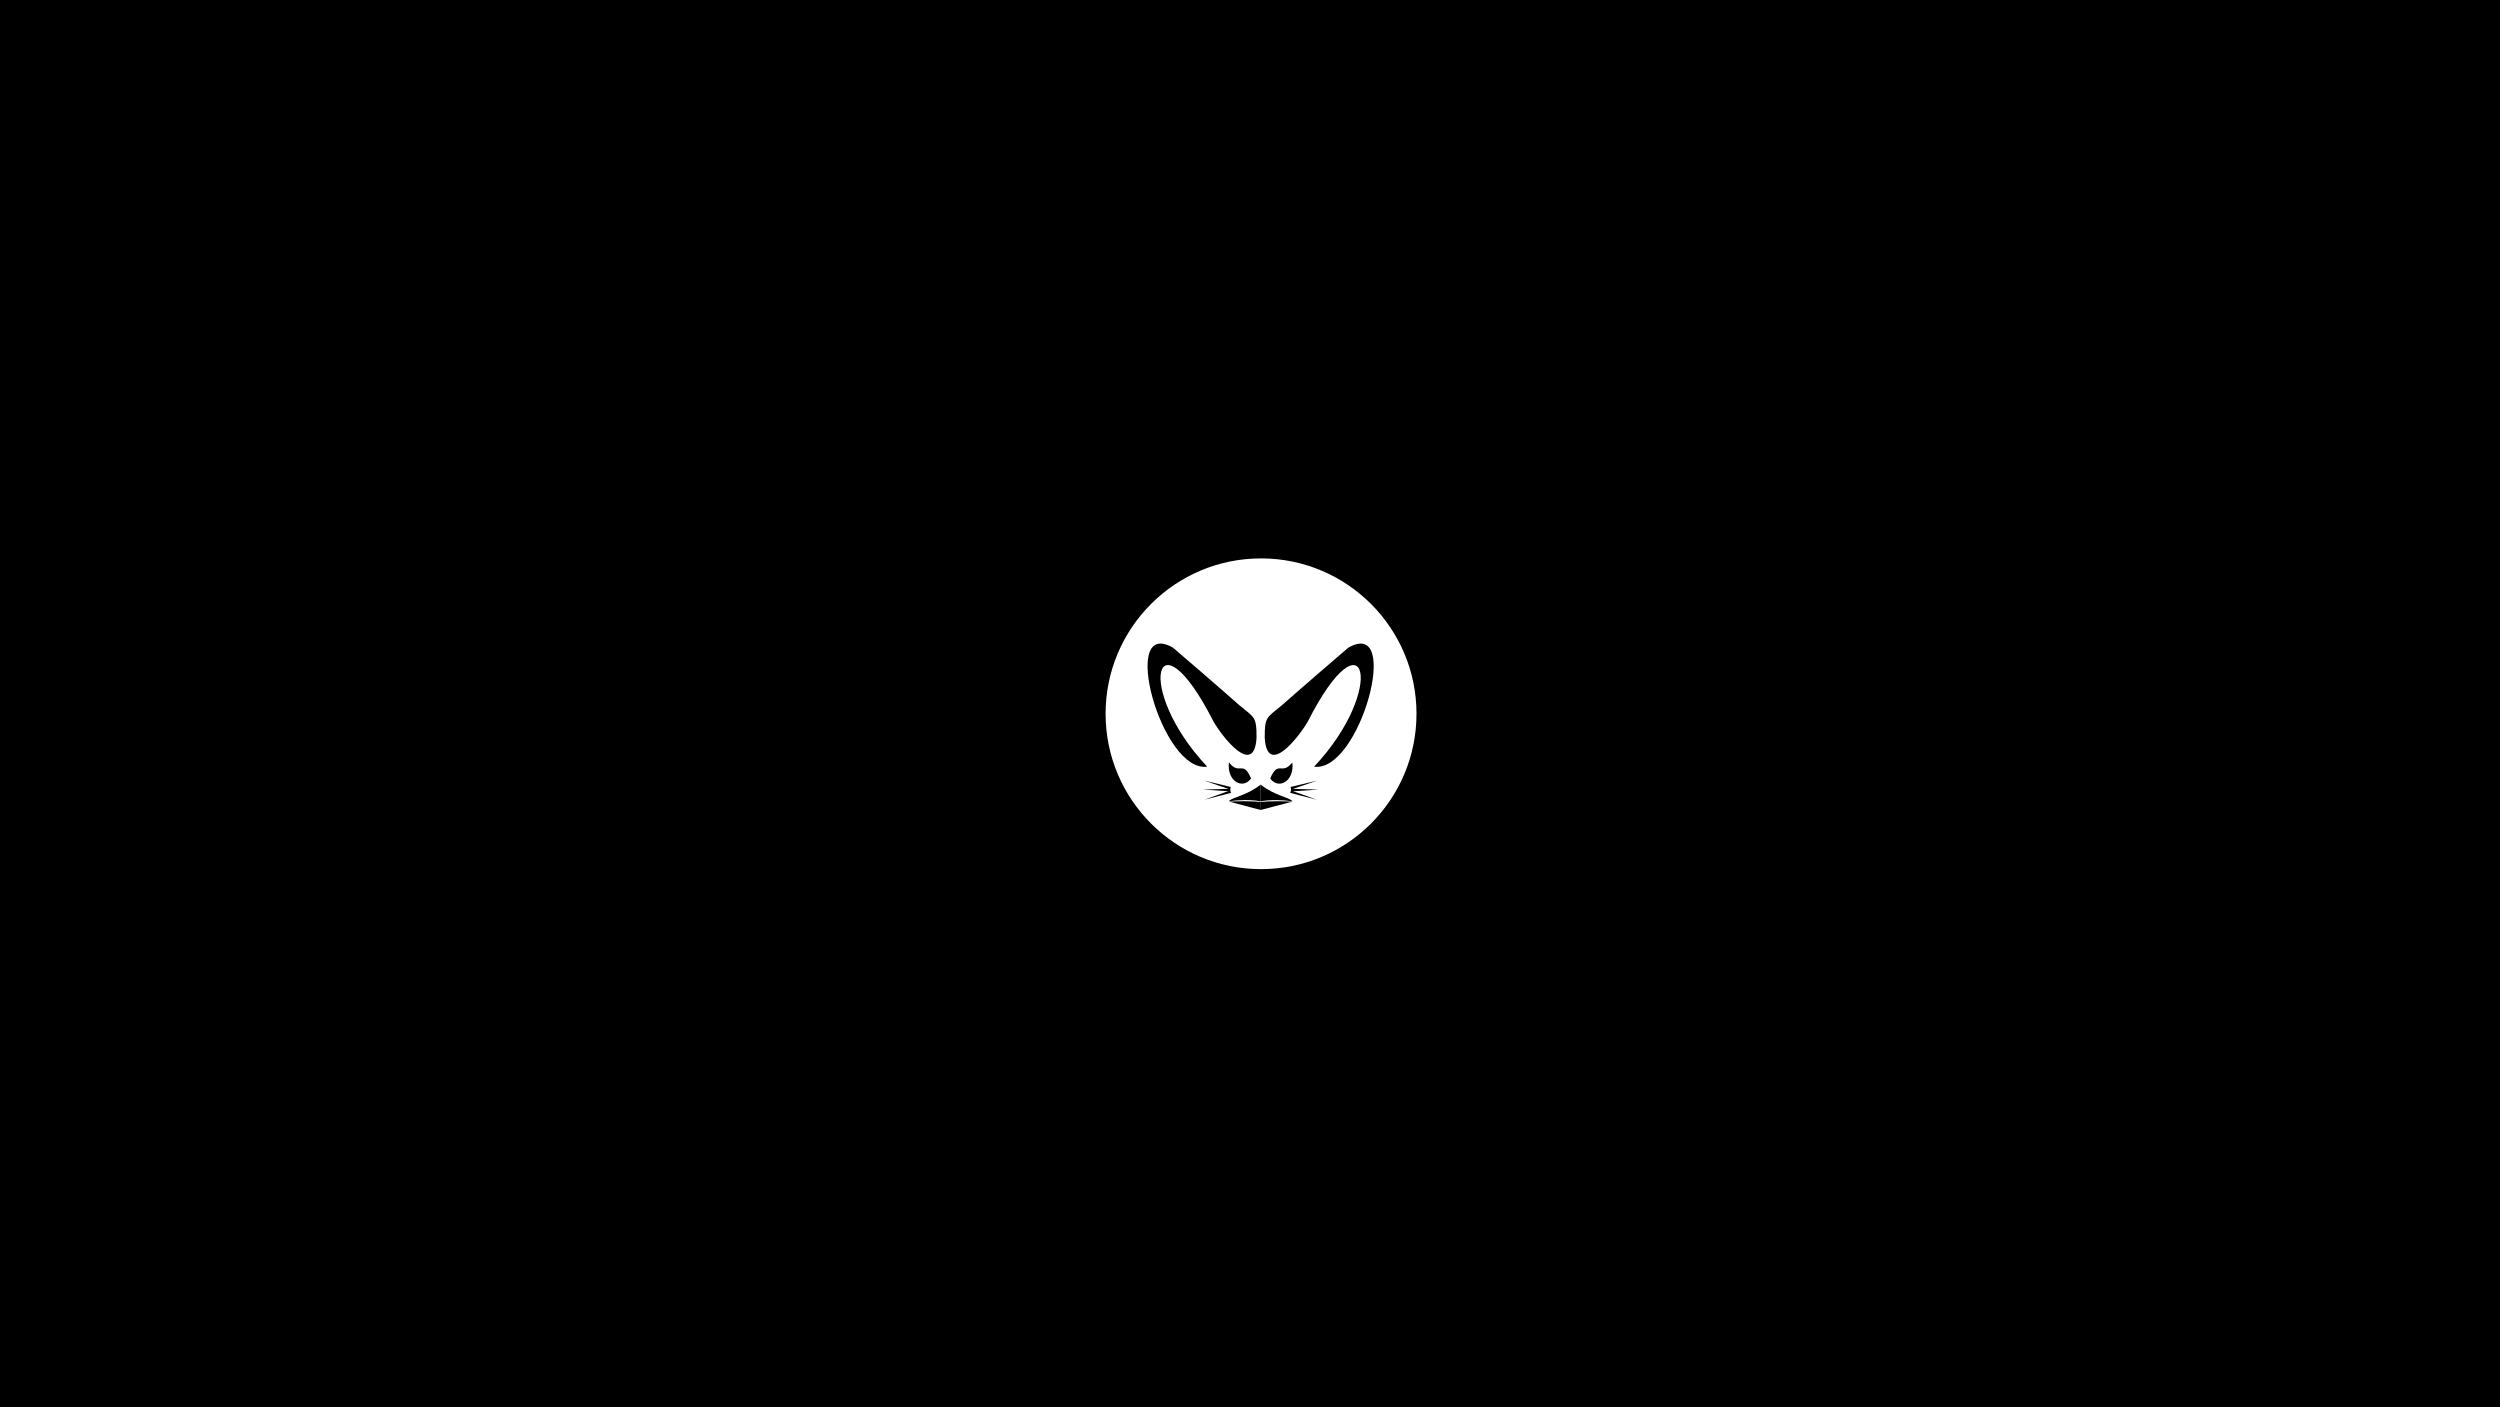
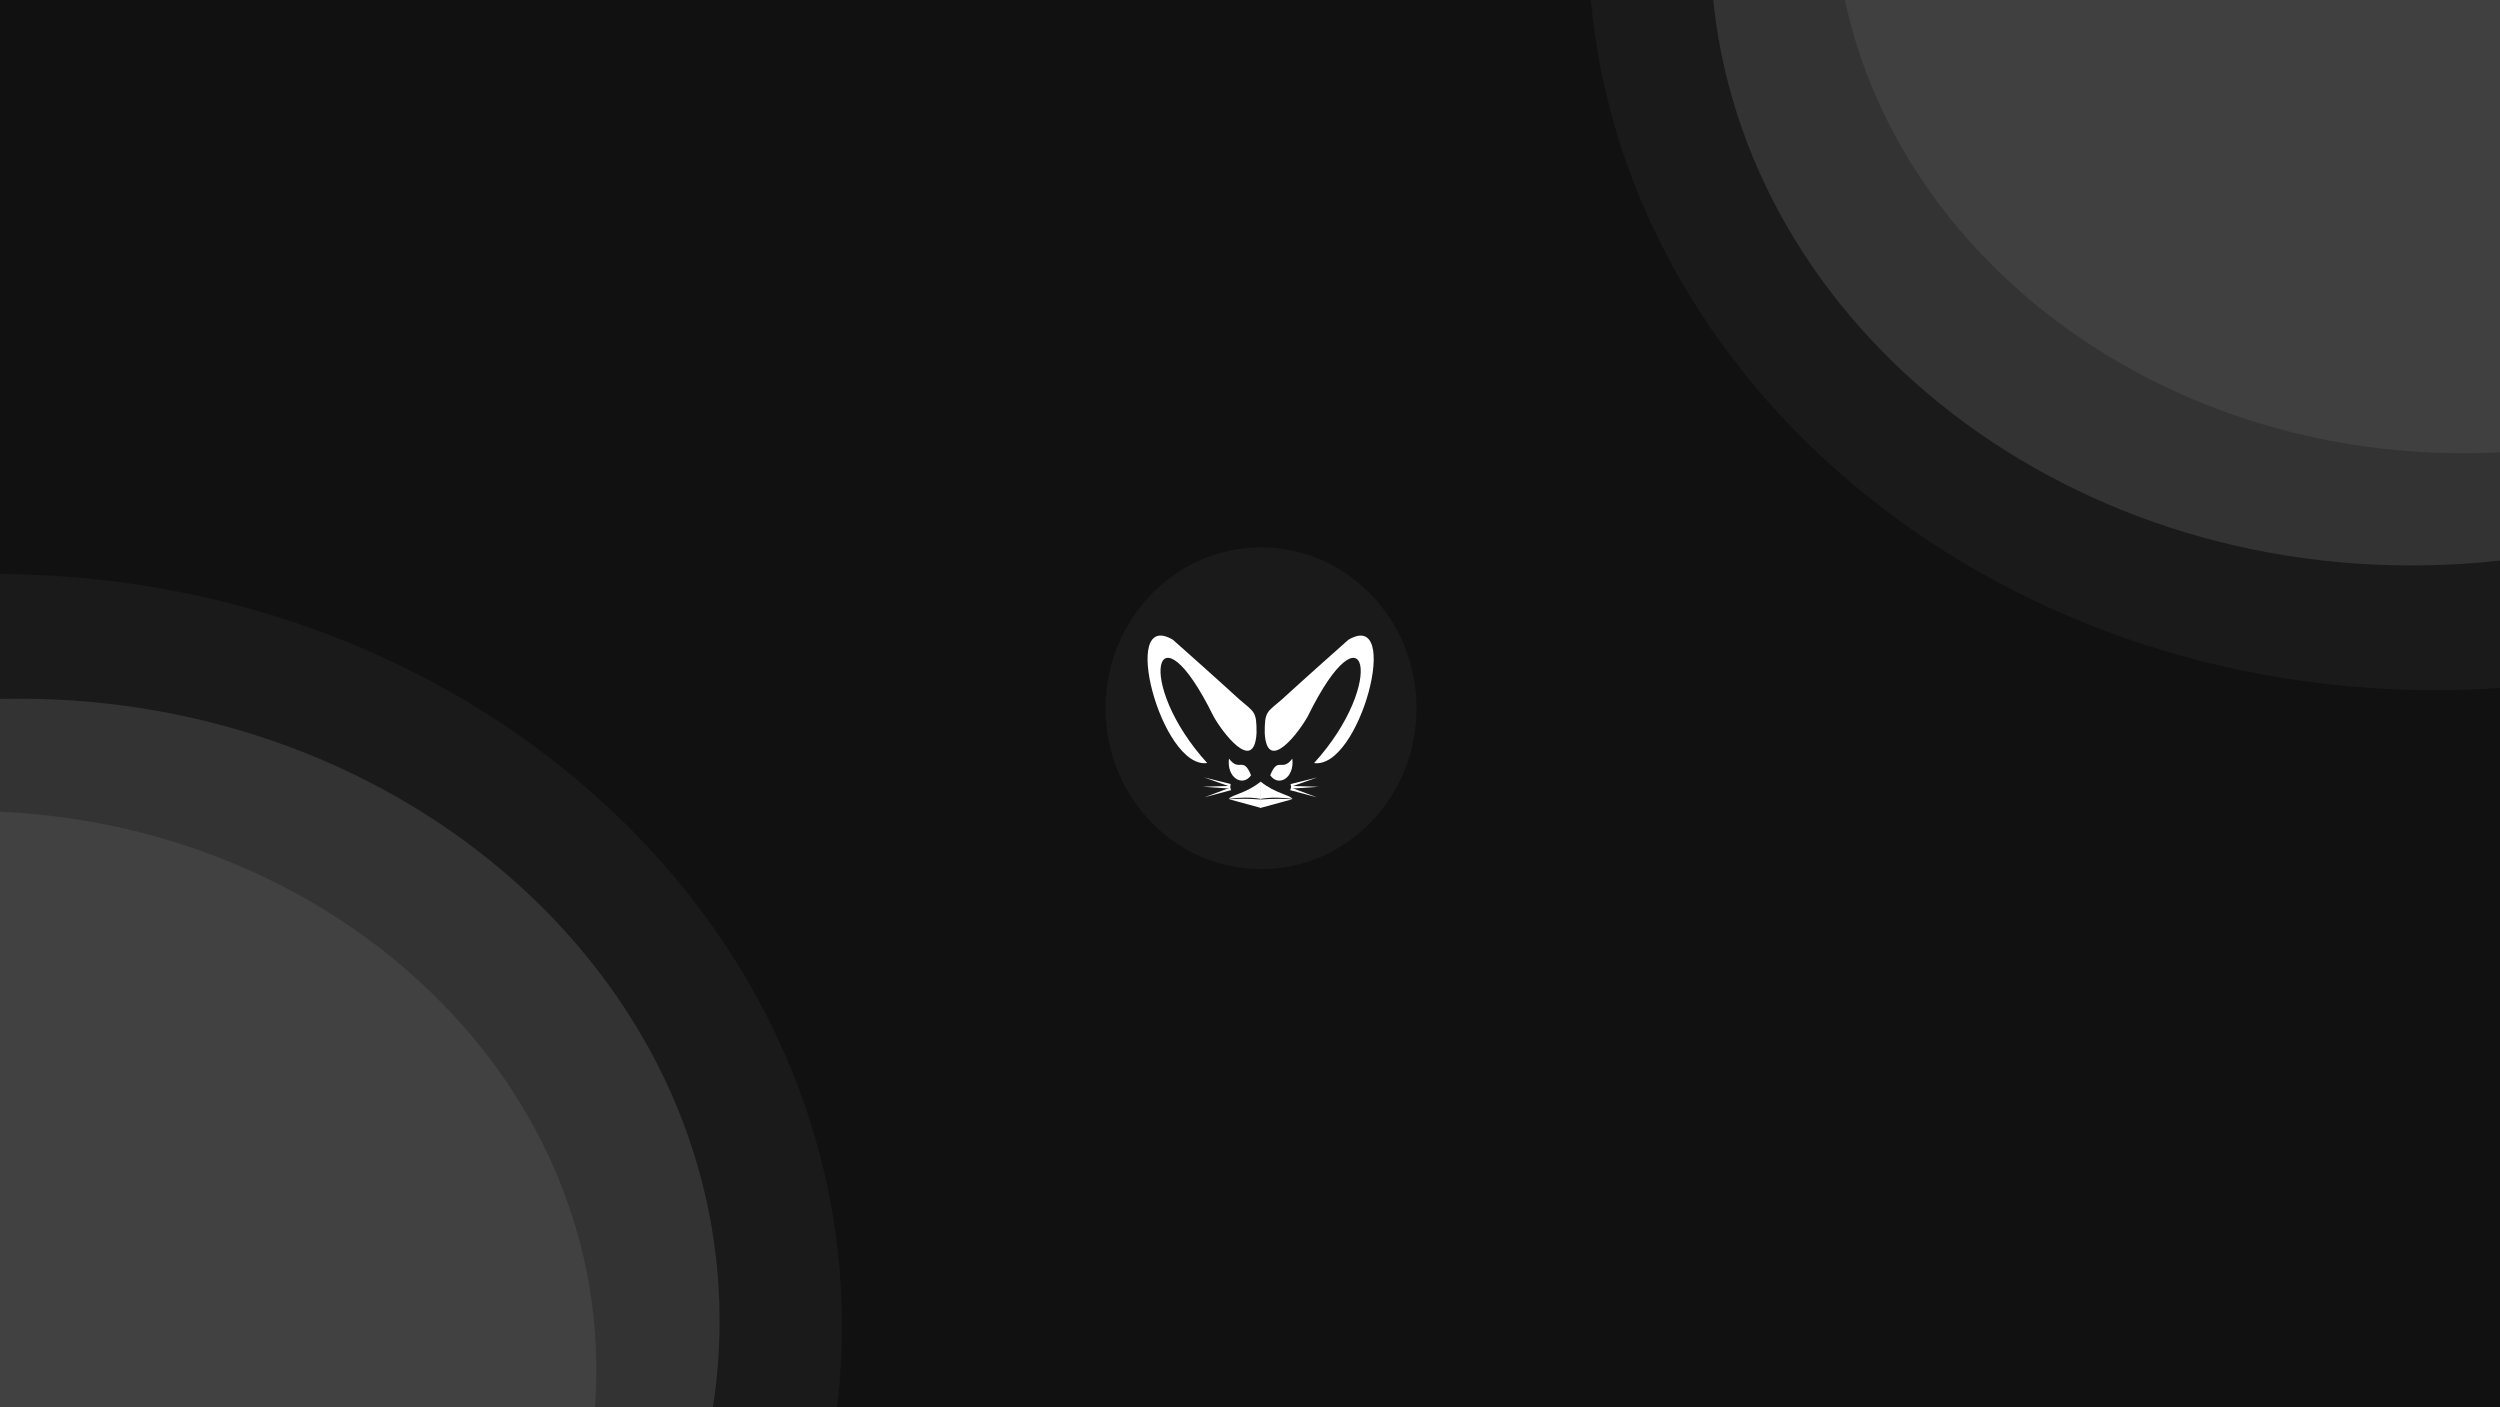
<svg xmlns="http://www.w3.org/2000/svg" width="1920mm" height="1080mm" viewBox="0 0 1920 1080" version="1.1" id="svg1" xml:space="preserve">
  <defs id="defs1">
    <rect x="80.672" y="468.29" width="105.267" height="55.093" id="rect1-6" />
  </defs>
  <g id="layer1" transform="translate(-0.520596,-0.520596)">
-     <rect style="fill:#000000;stroke-width:0.265" id="rect1" width="1923.082" height="1083.881" x="-1.562" y="-0.521" />
-     <g id="g1" transform="matrix(1.508481,0,0,1.456796,809.9085,388.8844)">
-       <g id="layer1-2">
-         <ellipse style="fill:#ffffff;fill-opacity:1;stroke-width:0.265" id="path7" cx="105.466" cy="109.699" rx="79.145" ry="81.906" />
+     <rect style="fill:#111111;stroke-width:0.265;fill-opacity:1" id="rect1" width="1923.082" height="1083.881" x="-1.562" y="-0.521" />
+     <g id="g1" transform="matrix(1.508481,0,0,1.508481,809.9085,378.9812)" style="fill:#1a1a1a">
+       <g id="layer1-2" style="fill:#1a1a1a">
+         <ellipse style="fill:#1a1a1a;fill-opacity:1;stroke-width:0.265" id="path7" cx="105.466" cy="109.699" rx="79.145" ry="81.906" />
      </g>
-       <g id="g85" style="display:inline;fill:#000000;fill-opacity:1" transform="matrix(1.116056,0,0,1.116056,-16.33764,-21.28677)">
-         <g id="g99" style="fill:#000000;fill-opacity:1">
-           <g id="g77" style="fill:#000000;fill-opacity:1">
-             <path style="fill:#000000;fill-opacity:1;stroke-width:0.265" d="m 87.365,120.875 c 3.836,7.073 18.602,26.837 19.718,7.874 0.05,-10.024 -0.858,-9.441 -7.874,-15.455 C 89.312,104.215 74.988,91.493 68.949,86.125 44.189,71.522 63.74,145.326 84.567,142.349 51.06,105.486 61.035,67.347 87.365,120.875 Z" id="path71" />
-             <path style="fill:#000000;fill-opacity:1;stroke-width:0.265" d="m 95.517,154.712 -12.247,3.274 11.729,-4.399 z" id="path72" />
-             <path style="fill:#000000;fill-opacity:1;stroke-width:0.265" d="m 95.16,154.023 -12.648,-0.854 12.521,-0.377 z" id="path73" />
-             <path style="fill:#000000;fill-opacity:1;stroke-width:0.265" d="m 95.072,153.146 -11.947,-4.24 12.158,3.02 z" id="path74" />
-             <path style="fill:#000000;fill-opacity:1;stroke-width:0.265" d="m 104.579,147.928 c -3.639,-8.97 -5.276,-1.191 -10.077,-7.592 -1.082,8.835 6.288,13.059 10.077,7.592 z" id="path75" />
-             <path style="fill:#000000;fill-opacity:1;stroke-width:0.265" d="m 108.959,150.846 v 7.855 c -4.601,-0.818 -9.724,-0.695 -14.552,0 1.615,-2.032 7.721,-2.381 14.552,-7.855 z" id="path76" />
-             <path style="fill:#000000;fill-opacity:1;stroke-width:0.265" d="m 108.988,162.814 -0.013,-3.824 c -5.666,-0.42 -9.177,-0.372 -14.485,-0.14 z" id="path77" />
+       <g id="g85" style="display:inline;fill:#ffffff;fill-opacity:1" transform="matrix(1.116056,0,0,1.116056,-16.33764,-21.28677)">
+         <g id="g99" style="fill:#ffffff;fill-opacity:1">
+           <g id="g77" style="fill:#ffffff;fill-opacity:1">
+             <path style="fill:#ffffff;fill-opacity:1;stroke-width:0.265" d="m 87.365,120.875 c 3.836,7.073 18.602,26.837 19.718,7.874 0.05,-10.024 -0.858,-9.441 -7.874,-15.455 C 89.312,104.215 74.988,91.493 68.949,86.125 44.189,71.522 63.74,145.326 84.567,142.349 51.06,105.486 61.035,67.347 87.365,120.875 Z" id="path71" />
+             <path style="fill:#ffffff;fill-opacity:1;stroke-width:0.265" d="m 95.517,154.712 -12.247,3.274 11.729,-4.399 z" id="path72" />
+             <path style="fill:#ffffff;fill-opacity:1;stroke-width:0.265" d="m 95.16,154.023 -12.648,-0.854 12.521,-0.377 z" id="path73" />
+             <path style="fill:#ffffff;fill-opacity:1;stroke-width:0.265" d="m 95.072,153.146 -11.947,-4.24 12.158,3.02 z" id="path74" />
+             <path style="fill:#ffffff;fill-opacity:1;stroke-width:0.265" d="m 104.579,147.928 c -3.639,-8.97 -5.276,-1.191 -10.077,-7.592 -1.082,8.835 6.288,13.059 10.077,7.592 z" id="path75" />
+             <path style="fill:#ffffff;fill-opacity:1;stroke-width:0.265" d="m 108.959,150.846 v 7.855 c -4.601,-0.818 -9.724,-0.695 -14.552,0 1.615,-2.032 7.721,-2.381 14.552,-7.855 z" id="path76" />
+             <path style="fill:#ffffff;fill-opacity:1;stroke-width:0.265" d="m 108.988,162.814 -0.013,-3.824 c -5.666,-0.42 -9.177,-0.372 -14.485,-0.14 z" id="path77" />
          </g>
-           <g id="g84" transform="matrix(-1,0,0,1,251.2894,-47.8049)" style="fill:#000000;fill-opacity:1">
-             <path style="fill:#000000;fill-opacity:1;stroke-width:0.265" d="m 120.751,168.692 c 3.836,7.073 18.602,26.837 19.718,7.874 0.05,-10.024 -0.858,-9.441 -7.874,-15.455 -9.896,-9.079 -24.221,-21.8 -30.26,-27.169 -24.76,-14.603 -5.208,59.201 15.618,56.224 -33.506,-36.863 -23.532,-75.002 2.798,-21.475 z" id="path78" />
-             <path style="fill:#000000;fill-opacity:1;stroke-width:0.265" d="m 128.903,202.529 -12.247,3.274 11.729,-4.399 z" id="path79" />
-             <path style="fill:#000000;fill-opacity:1;stroke-width:0.265" d="m 128.547,201.84 -12.648,-0.854 12.521,-0.377 z" id="path80" />
-             <path style="fill:#000000;fill-opacity:1;stroke-width:0.265" d="m 128.458,200.963 -11.947,-4.24 12.158,3.02 z" id="path81" />
-             <path style="fill:#000000;fill-opacity:1;stroke-width:0.265" d="m 137.965,195.745 c -3.639,-8.97 -5.276,-1.191 -10.077,-7.592 -1.082,8.835 6.288,13.059 10.077,7.592 z" id="path82" />
-             <path style="fill:#000000;fill-opacity:1;stroke-width:0.265" d="m 142.358,206.517 c -4.601,-0.818 -9.737,-0.695 -14.564,0 1.615,-2.032 7.706,-2.395 14.537,-7.869 z" id="path83" />
-             <path style="fill:#000000;fill-opacity:1;stroke-width:0.265" d="m 142.374,210.631 0.011,-3.824 c -5.666,-0.42 -9.202,-0.372 -14.51,-0.14 z" id="path84" />
+           <g id="g84" transform="matrix(-1,0,0,1,251.2894,-47.8049)" style="fill:#ffffff;fill-opacity:1">
+             <path style="fill:#ffffff;fill-opacity:1;stroke-width:0.265" d="m 120.751,168.692 c 3.836,7.073 18.602,26.837 19.718,7.874 0.05,-10.024 -0.858,-9.441 -7.874,-15.455 -9.896,-9.079 -24.221,-21.8 -30.26,-27.169 -24.76,-14.603 -5.208,59.201 15.618,56.224 -33.506,-36.863 -23.532,-75.002 2.798,-21.475 z" id="path78" />
+             <path style="fill:#ffffff;fill-opacity:1;stroke-width:0.265" d="m 128.903,202.529 -12.247,3.274 11.729,-4.399 z" id="path79" />
+             <path style="fill:#ffffff;fill-opacity:1;stroke-width:0.265" d="m 128.547,201.84 -12.648,-0.854 12.521,-0.377 z" id="path80" />
+             <path style="fill:#ffffff;fill-opacity:1;stroke-width:0.265" d="m 128.458,200.963 -11.947,-4.24 12.158,3.02 z" id="path81" />
+             <path style="fill:#ffffff;fill-opacity:1;stroke-width:0.265" d="m 137.965,195.745 c -3.639,-8.97 -5.276,-1.191 -10.077,-7.592 -1.082,8.835 6.288,13.059 10.077,7.592 z" id="path82" />
+             <path style="fill:#ffffff;fill-opacity:1;stroke-width:0.265" d="m 142.358,206.517 c -4.601,-0.818 -9.737,-0.695 -14.564,0 1.615,-2.032 7.706,-2.395 14.537,-7.869 z" id="path83" />
+             <path style="fill:#ffffff;fill-opacity:1;stroke-width:0.265" d="m 142.374,210.631 0.011,-3.824 c -5.666,-0.42 -9.202,-0.372 -14.51,-0.14 z" id="path84" />
          </g>
        </g>
-         <path style="fill:#000000;fill-opacity:1;stroke-width:0.265" d="m 108.944,150.922 0.035,2.596" id="path1" />
-         <rect style="fill:#000000;fill-opacity:1;stroke-width:0.265" id="rect2" width="0.047" height="7.741" x="108.932" y="150.852" />
+         <path style="fill:#ffffff;fill-opacity:1;stroke-width:0.265" d="m 108.944,150.922 0.035,2.596" id="path1" />
+         <rect style="fill:#ffffff;fill-opacity:1;stroke-width:0.265" id="rect2" width="0.047" height="7.741" x="108.932" y="150.852" />
      </g>
    </g>
+     <ellipse style="fill:#1a1a1a;stroke-width:0.875" id="path2-0-2" cx="1870.843" cy="-47.025" rx="650.742" ry="577.585" />
+     <ellipse style="fill:#333333;stroke-width:0.724" id="path2-0" cx="1852.549" cy="-43.142" rx="538.48" ry="477.945" />
+     <ellipse style="fill:#404040;stroke-width:0.65;fill-opacity:1" id="path2-0-22" cx="1892.291" cy="-80.588" rx="483.565" ry="429.204" />
+     <ellipse style="fill:#1a1a1a;stroke-width:0.875" id="path2-0-2-6" cx="3.608" cy="-1018.938" rx="650.742" ry="577.585" transform="scale(-1)" />
+     <ellipse style="fill:#333333;stroke-width:0.724" id="path2-0-1" cx="-14.687" cy="-1015.055" rx="538.48" ry="477.945" transform="scale(-1)" />
+     <ellipse style="fill:#414141;stroke-width:0.65;fill-opacity:1" id="path2-0-22-2" cx="25.056" cy="-1052.501" rx="483.565" ry="429.204" transform="scale(-1)" />
+     <rect style="fill:#ffffff;stroke-width:0.459" id="rect3" width="0.553" height="12.755" x="968.406" y="601.24" />
+     <rect style="fill:#ffffff;stroke-width:0.633" id="rect4" width="0.651" height="6.133" x="968.276" y="614.629" />
  </g>
</svg>
